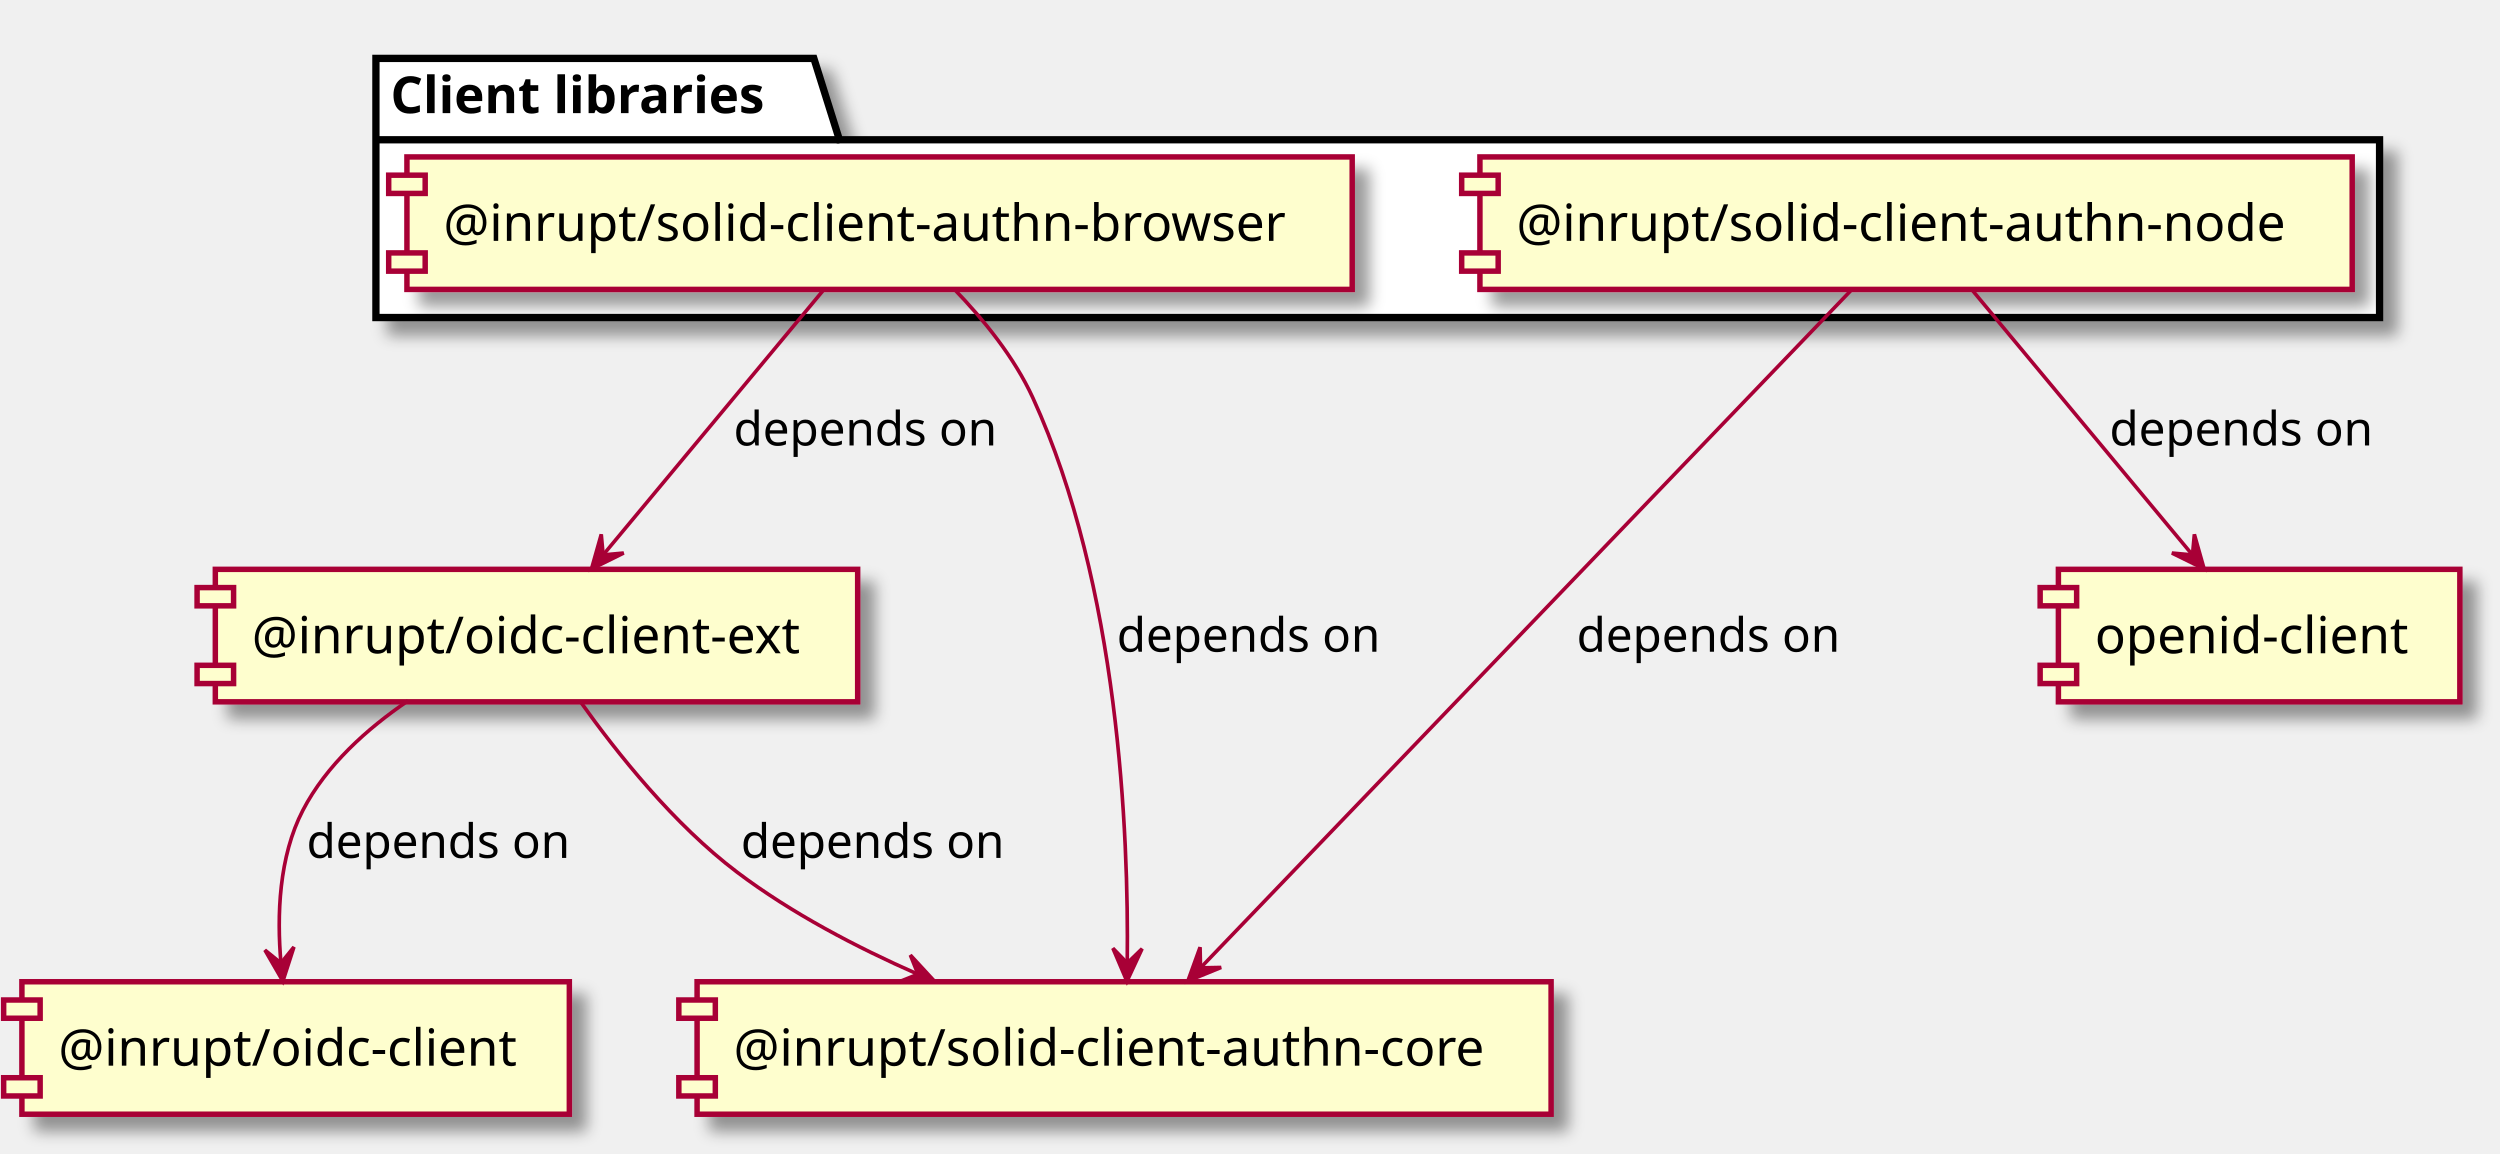
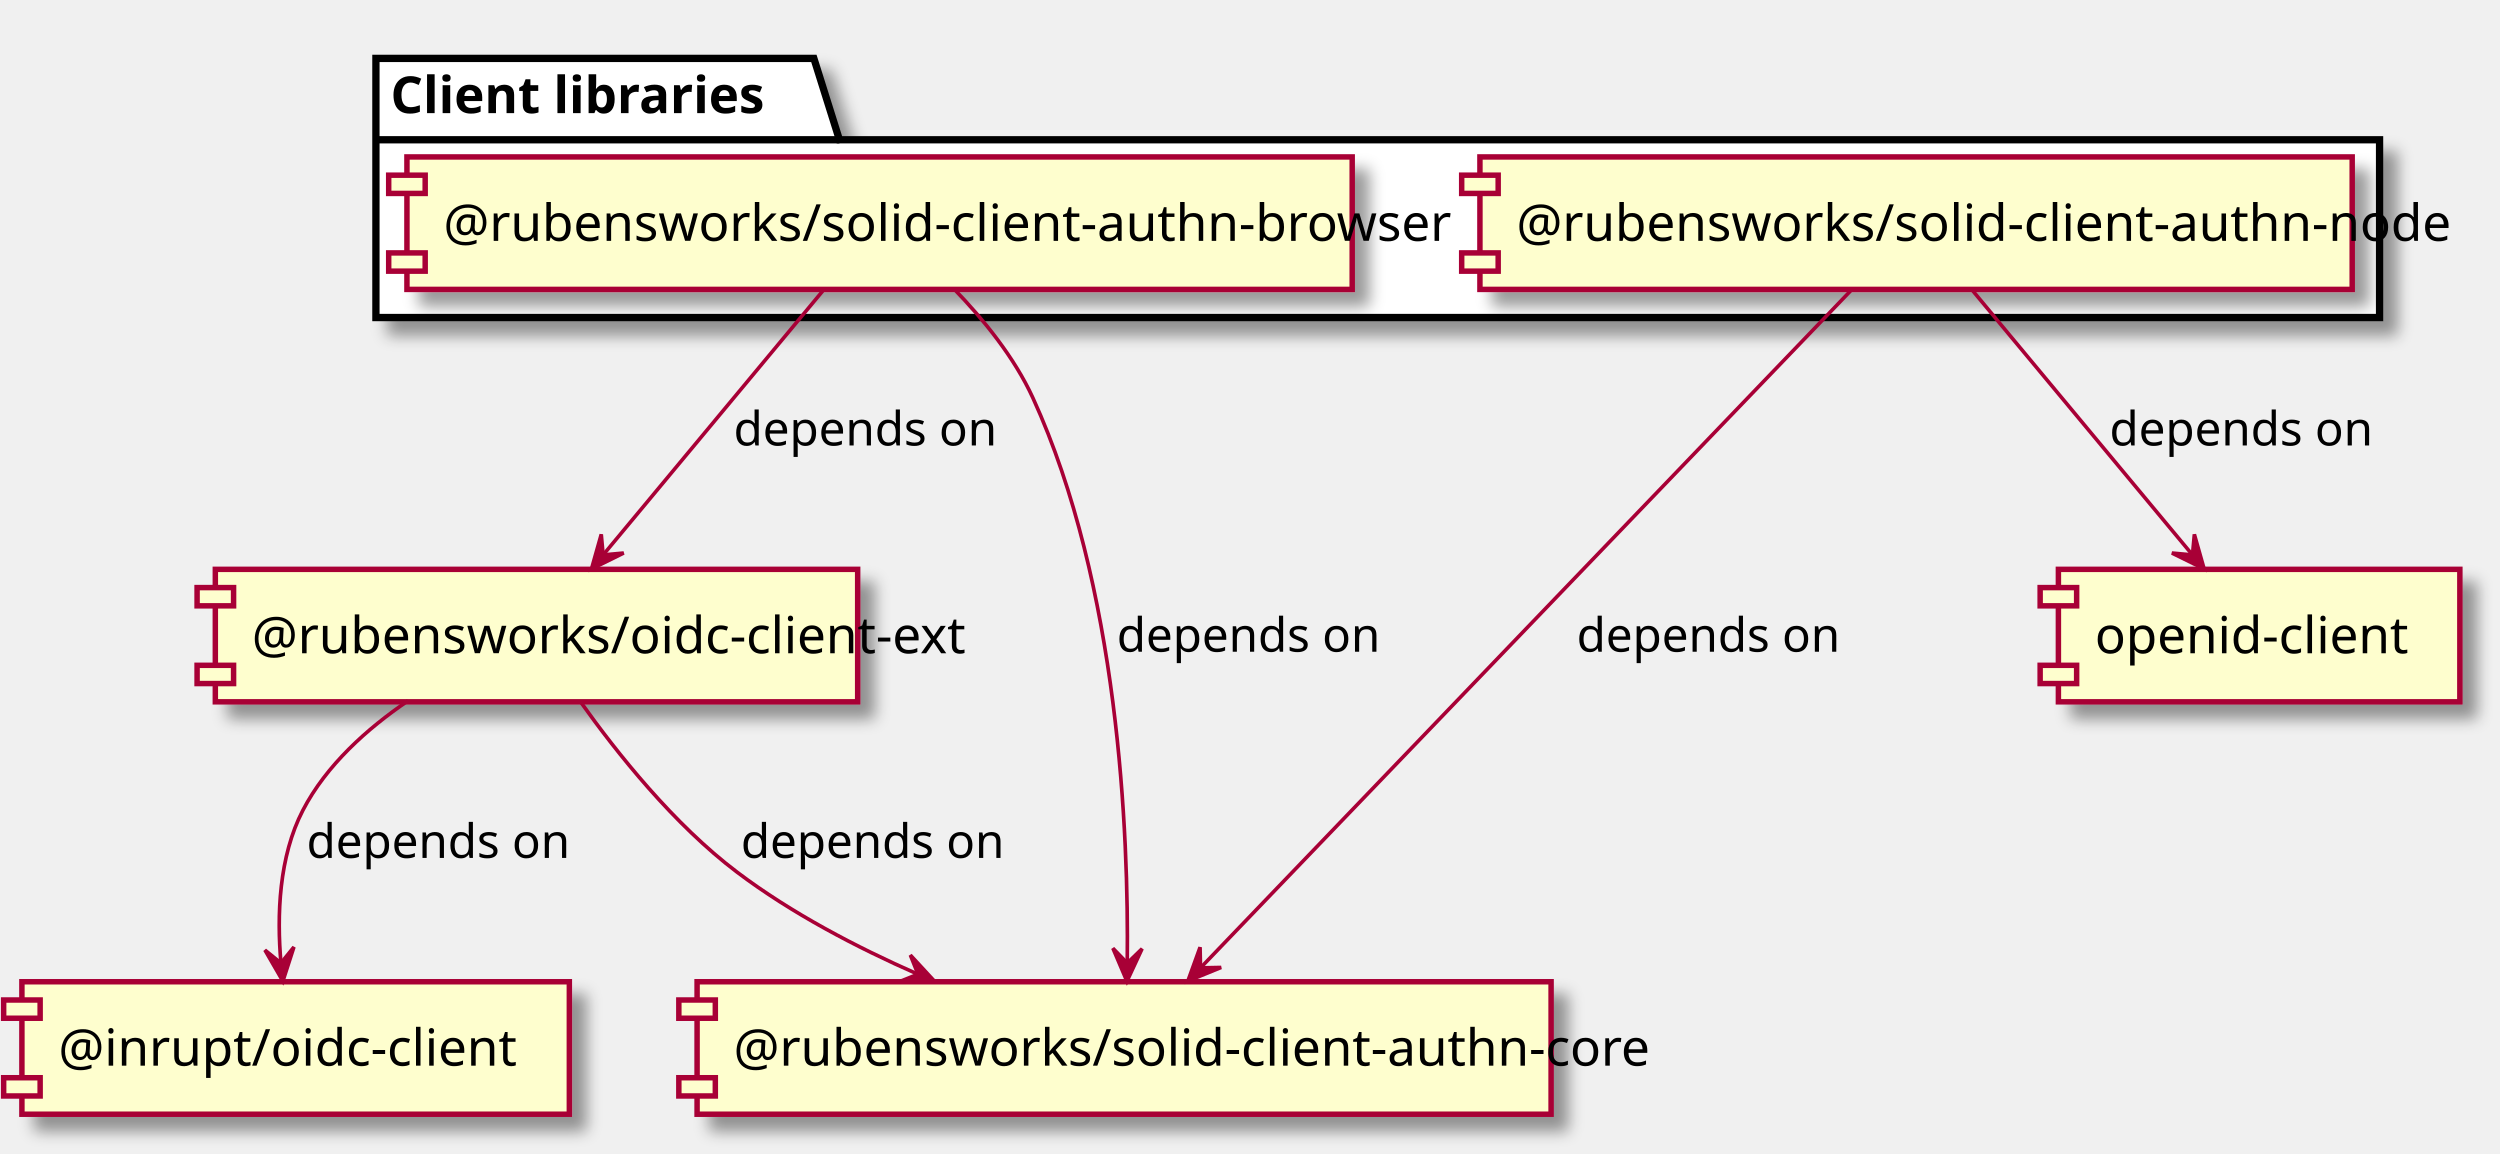
<svg xmlns="http://www.w3.org/2000/svg" contentScriptType="application/ecmascript" contentStyleType="text/css" height="316px" preserveAspectRatio="none" style="width:685px;height:316px;" version="1.1" viewBox="0 0 685 316" width="685px" zoomAndPan="magnify">
  <defs>
    <filter height="300%" id="f1oc3mvz4cpnj" width="300%" x="-1" y="-1">
      <feGaussianBlur result="blurOut" stdDeviation="2.0" />
      <feColorMatrix in="blurOut" result="blurOut2" type="matrix" values="0 0 0 0 0 0 0 0 0 0 0 0 0 0 0 0 0 0 .4 0" />
      <feOffset dx="4.0" dy="4.0" in="blurOut2" result="blurOut3" />
      <feBlend in="SourceGraphic" in2="blurOut3" mode="normal" />
    </filter>
  </defs>
  <g>
    <polygon fill="#FFFFFF" filter="url(#f1oc3mvz4cpnj)" points="103,16,223,16,230,38.297,652,38.297,652,87,103,87,103,16" style="stroke: #000000; stroke-width: 2.0;" />
    <line style="stroke: #000000; stroke-width: 2.0;" x1="103" x2="230" y1="38.297" y2="38.297" />
    <text fill="#000000" font-family="sans-serif" font-size="14" font-weight="bold" lengthAdjust="spacingAndGlyphs" textLength="114" x="107" y="30.995">Client libraries</text>
    <rect fill="#FEFECE" filter="url(#f1oc3mvz4cpnj)" height="36.297" style="stroke: #A80036; stroke-width: 1.5;" width="259" x="111.5" y="43" />
    <rect fill="#FEFECE" height="5" style="stroke: #A80036; stroke-width: 1.5;" width="10" x="106.5" y="48" />
    <rect fill="#FEFECE" height="5" style="stroke: #A80036; stroke-width: 1.5;" width="10" x="106.5" y="69.297" />
-     <text fill="#000000" font-family="sans-serif" font-size="14" lengthAdjust="spacingAndGlyphs" textLength="239" x="121.5" y="65.995">@inrupt/solid-client-authn-browser</text>
+     <text fill="#000000" font-family="sans-serif" font-size="14" lengthAdjust="spacingAndGlyphs" textLength="239" x="121.5" y="65.995">@rubensworks/solid-client-authn-browser</text>
    <rect fill="#FEFECE" filter="url(#f1oc3mvz4cpnj)" height="36.297" style="stroke: #A80036; stroke-width: 1.5;" width="239" x="405.5" y="43" />
    <rect fill="#FEFECE" height="5" style="stroke: #A80036; stroke-width: 1.5;" width="10" x="400.5" y="48" />
    <rect fill="#FEFECE" height="5" style="stroke: #A80036; stroke-width: 1.5;" width="10" x="400.5" y="69.297" />
-     <text fill="#000000" font-family="sans-serif" font-size="14" lengthAdjust="spacingAndGlyphs" textLength="219" x="415.5" y="65.995">@inrupt/solid-client-authn-node</text>
+     <text fill="#000000" font-family="sans-serif" font-size="14" lengthAdjust="spacingAndGlyphs" textLength="219" x="415.5" y="65.995">@rubensworks/solid-client-authn-node</text>
    <rect fill="#FEFECE" filter="url(#f1oc3mvz4cpnj)" height="36.297" style="stroke: #A80036; stroke-width: 1.5;" width="176" x="59" y="156" />
    <rect fill="#FEFECE" height="5" style="stroke: #A80036; stroke-width: 1.5;" width="10" x="54" y="161" />
    <rect fill="#FEFECE" height="5" style="stroke: #A80036; stroke-width: 1.5;" width="10" x="54" y="182.297" />
-     <text fill="#000000" font-family="sans-serif" font-size="14" lengthAdjust="spacingAndGlyphs" textLength="156" x="69" y="178.995">@inrupt/oidc-client-ext</text>
+     <text fill="#000000" font-family="sans-serif" font-size="14" lengthAdjust="spacingAndGlyphs" textLength="156" x="69" y="178.995">@rubensworks/oidc-client-ext</text>
    <rect fill="#FEFECE" filter="url(#f1oc3mvz4cpnj)" height="36.297" style="stroke: #A80036; stroke-width: 1.5;" width="150" x="6" y="269" />
    <rect fill="#FEFECE" height="5" style="stroke: #A80036; stroke-width: 1.5;" width="10" x="1" y="274" />
    <rect fill="#FEFECE" height="5" style="stroke: #A80036; stroke-width: 1.5;" width="10" x="1" y="295.297" />
    <text fill="#000000" font-family="sans-serif" font-size="14" lengthAdjust="spacingAndGlyphs" textLength="130" x="16" y="291.995">@inrupt/oidc-client</text>
    <rect fill="#FEFECE" filter="url(#f1oc3mvz4cpnj)" height="36.297" style="stroke: #A80036; stroke-width: 1.5;" width="234" x="191" y="269" />
    <rect fill="#FEFECE" height="5" style="stroke: #A80036; stroke-width: 1.5;" width="10" x="186" y="274" />
    <rect fill="#FEFECE" height="5" style="stroke: #A80036; stroke-width: 1.5;" width="10" x="186" y="295.297" />
-     <text fill="#000000" font-family="sans-serif" font-size="14" lengthAdjust="spacingAndGlyphs" textLength="214" x="201" y="291.995">@inrupt/solid-client-authn-core</text>
+     <text fill="#000000" font-family="sans-serif" font-size="14" lengthAdjust="spacingAndGlyphs" textLength="214" x="201" y="291.995">@rubensworks/solid-client-authn-core</text>
    <rect fill="#FEFECE" filter="url(#f1oc3mvz4cpnj)" height="36.297" style="stroke: #A80036; stroke-width: 1.5;" width="110" x="564" y="156" />
    <rect fill="#FEFECE" height="5" style="stroke: #A80036; stroke-width: 1.5;" width="10" x="559" y="161" />
    <rect fill="#FEFECE" height="5" style="stroke: #A80036; stroke-width: 1.5;" width="10" x="559" y="182.297" />
    <text fill="#000000" font-family="sans-serif" font-size="14" lengthAdjust="spacingAndGlyphs" textLength="90" x="574" y="178.995">openid-client</text>
-     <path d="M111.799,192.018 C100.568,199.654 89.402,209.674 83,222 C76.385,234.737 75.846,250.853 76.981,263.851 " fill="none" id="@inrupt/oidc-client-ext-@inrupt/oidc-client" style="stroke: #A80036; stroke-width: 1.0;" />
+     <path d="M111.799,192.018 C100.568,199.654 89.402,209.674 83,222 C76.385,234.737 75.846,250.853 76.981,263.851 " fill="none" id="@rubensworks/oidc-client-ext-@inrupt/oidc-client" style="stroke: #A80036; stroke-width: 1.0;" />
    <polygon fill="#A80036" points="77.511,268.847,80.539,259.475,76.983,263.875,72.584,260.319,77.511,268.847" style="stroke: #A80036; stroke-width: 1.0;" />
    <text fill="#000000" font-family="sans-serif" font-size="13" lengthAdjust="spacingAndGlyphs" textLength="75" x="84" y="235.067">depends on</text>
-     <path d="M261.455,79.222 C269.464,87.504 277.931,97.924 283,109 C306.543,160.446 309.278,228.3 308.87,263.519 " fill="none" id="@inrupt/solid-client-authn-browser-@inrupt/solid-client-authn-core" style="stroke: #A80036; stroke-width: 1.0;" />
+     <path d="M261.455,79.222 C269.464,87.504 277.931,97.924 283,109 C306.543,160.446 309.278,228.3 308.87,263.519 " fill="none" id="@rubensworks/solid-client-authn-browser-@rubensworks/solid-client-authn-core" style="stroke: #A80036; stroke-width: 1.0;" />
    <polygon fill="#A80036" points="308.78,268.883,312.93,259.952,308.864,263.884,304.932,259.818,308.78,268.883" style="stroke: #A80036; stroke-width: 1.0;" />
    <text fill="#000000" font-family="sans-serif" font-size="13" lengthAdjust="spacingAndGlyphs" textLength="75" x="306" y="178.567">depends on</text>
-     <path d="M225.897,79.155 C209.452,98.924 183.143,130.552 165.477,151.788 " fill="none" id="@inrupt/solid-client-authn-browser-@inrupt/oidc-client-ext" style="stroke: #A80036; stroke-width: 1.0;" />
+     <path d="M225.897,79.155 C209.452,98.924 183.143,130.552 165.477,151.788 " fill="none" id="@rubensworks/solid-client-authn-browser-@rubensworks/oidc-client-ext" style="stroke: #A80036; stroke-width: 1.0;" />
    <polygon fill="#A80036" points="162.065,155.89,170.896,151.529,165.263,152.046,164.746,146.413,162.065,155.89" style="stroke: #A80036; stroke-width: 1.0;" />
    <text fill="#000000" font-family="sans-serif" font-size="13" lengthAdjust="spacingAndGlyphs" textLength="75" x="201" y="122.067">depends on</text>
-     <path d="M507.609,79.112 C468.088,120.272 371.654,220.706 328.946,265.185 " fill="none" id="@inrupt/solid-client-authn-node-@inrupt/solid-client-authn-core" style="stroke: #A80036; stroke-width: 1.0;" />
+     <path d="M507.609,79.112 C468.088,120.272 371.654,220.706 328.946,265.185 " fill="none" id="@rubensworks/solid-client-authn-node-@rubensworks/solid-client-authn-core" style="stroke: #A80036; stroke-width: 1.0;" />
    <polygon fill="#A80036" points="325.474,268.801,334.593,265.08,328.937,265.195,328.822,259.539,325.474,268.801" style="stroke: #A80036; stroke-width: 1.0;" />
    <text fill="#000000" font-family="sans-serif" font-size="13" lengthAdjust="spacingAndGlyphs" textLength="75" x="432" y="178.567">depends on</text>
-     <path d="M540.103,79.155 C556.548,98.924 582.857,130.552 600.523,151.788 " fill="none" id="@inrupt/solid-client-authn-node-openid-client" style="stroke: #A80036; stroke-width: 1.0;" />
+     <path d="M540.103,79.155 C556.548,98.924 582.857,130.552 600.523,151.788 " fill="none" id="@rubensworks/solid-client-authn-node-openid-client" style="stroke: #A80036; stroke-width: 1.0;" />
    <polygon fill="#A80036" points="603.935,155.89,601.254,146.413,600.737,152.046,595.104,151.529,603.935,155.89" style="stroke: #A80036; stroke-width: 1.0;" />
    <text fill="#000000" font-family="sans-serif" font-size="13" lengthAdjust="spacingAndGlyphs" textLength="75" x="578" y="122.067">depends on</text>
-     <path d="M158.991,192.194 C169.099,206.415 184.66,225.903 202,239 C216.809,250.185 234.639,259.523 251.415,266.9 " fill="none" id="@inrupt/oidc-client-ext-@inrupt/solid-client-authn-core" style="stroke: #A80036; stroke-width: 1.0;" />
+     <path d="M158.991,192.194 C169.099,206.415 184.66,225.903 202,239 C216.809,250.185 234.639,259.523 251.415,266.9 " fill="none" id="@rubensworks/oidc-client-ext-@rubensworks/solid-client-authn-core" style="stroke: #A80036; stroke-width: 1.0;" />
    <polygon fill="#A80036" points="256.115,268.929,249.437,261.69,251.525,266.947,246.267,269.035,256.115,268.929" style="stroke: #A80036; stroke-width: 1.0;" />
    <text fill="#000000" font-family="sans-serif" font-size="13" lengthAdjust="spacingAndGlyphs" textLength="75" x="203" y="235.067">depends on</text>
  </g>
</svg>
